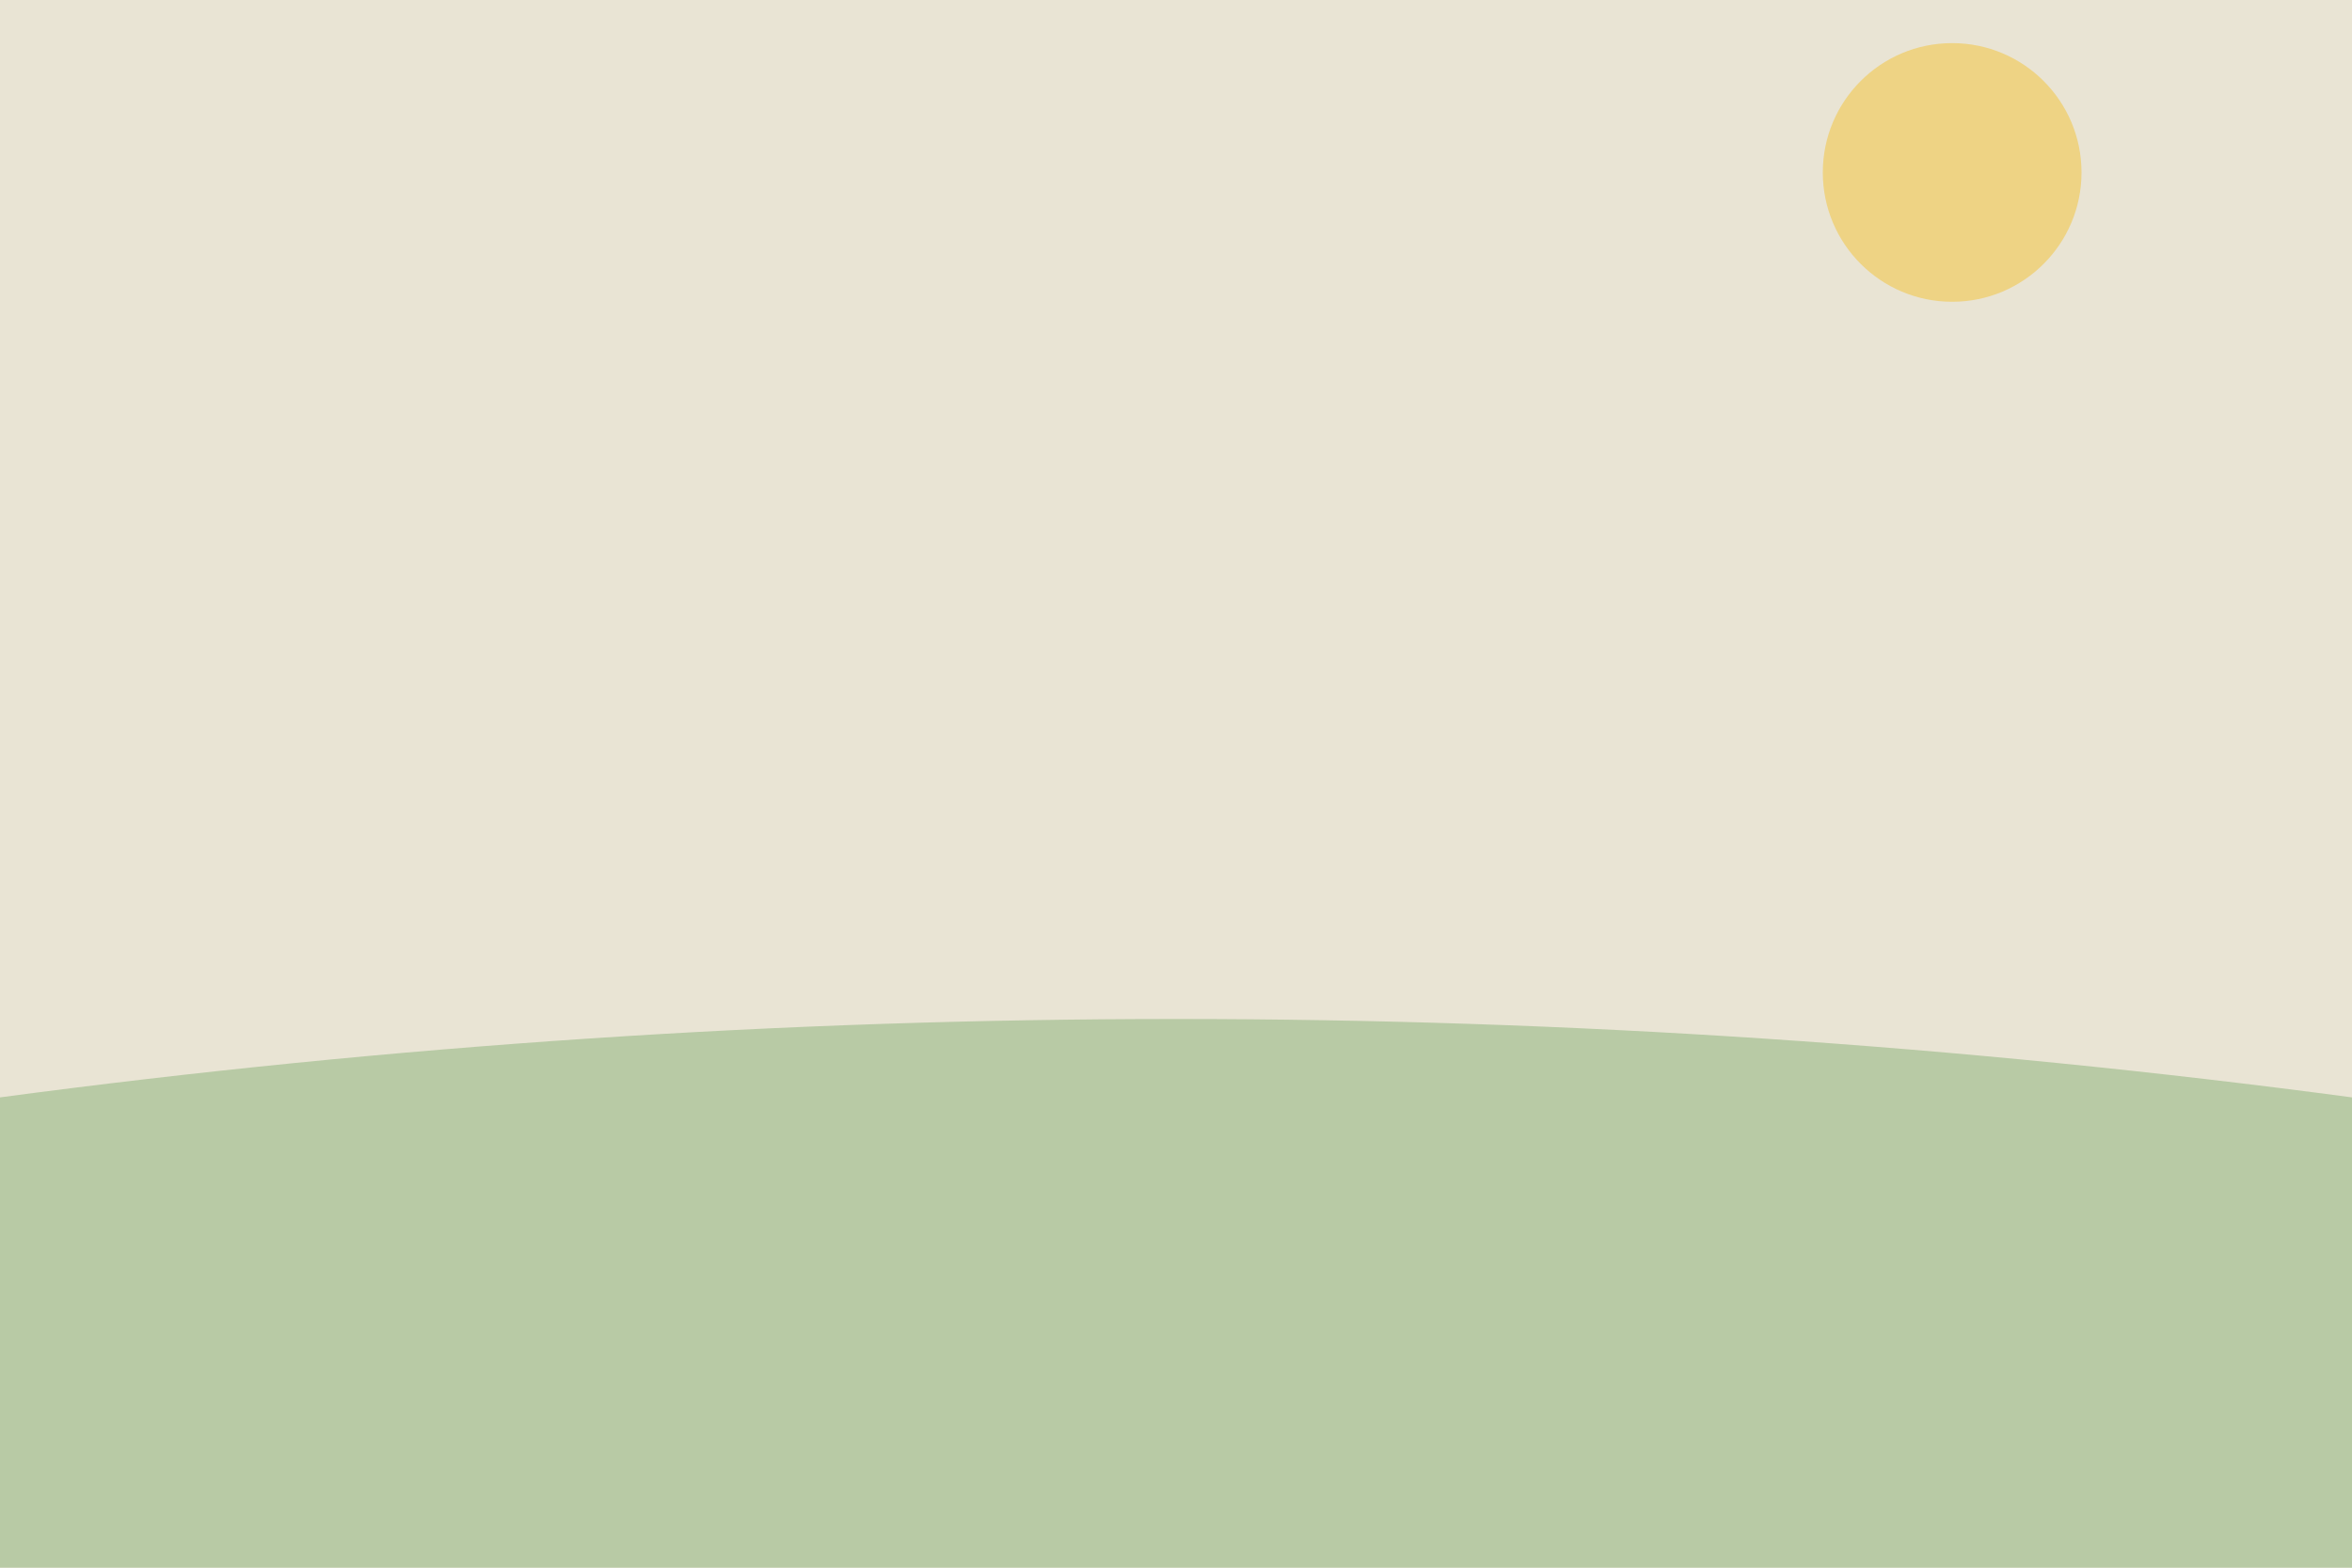
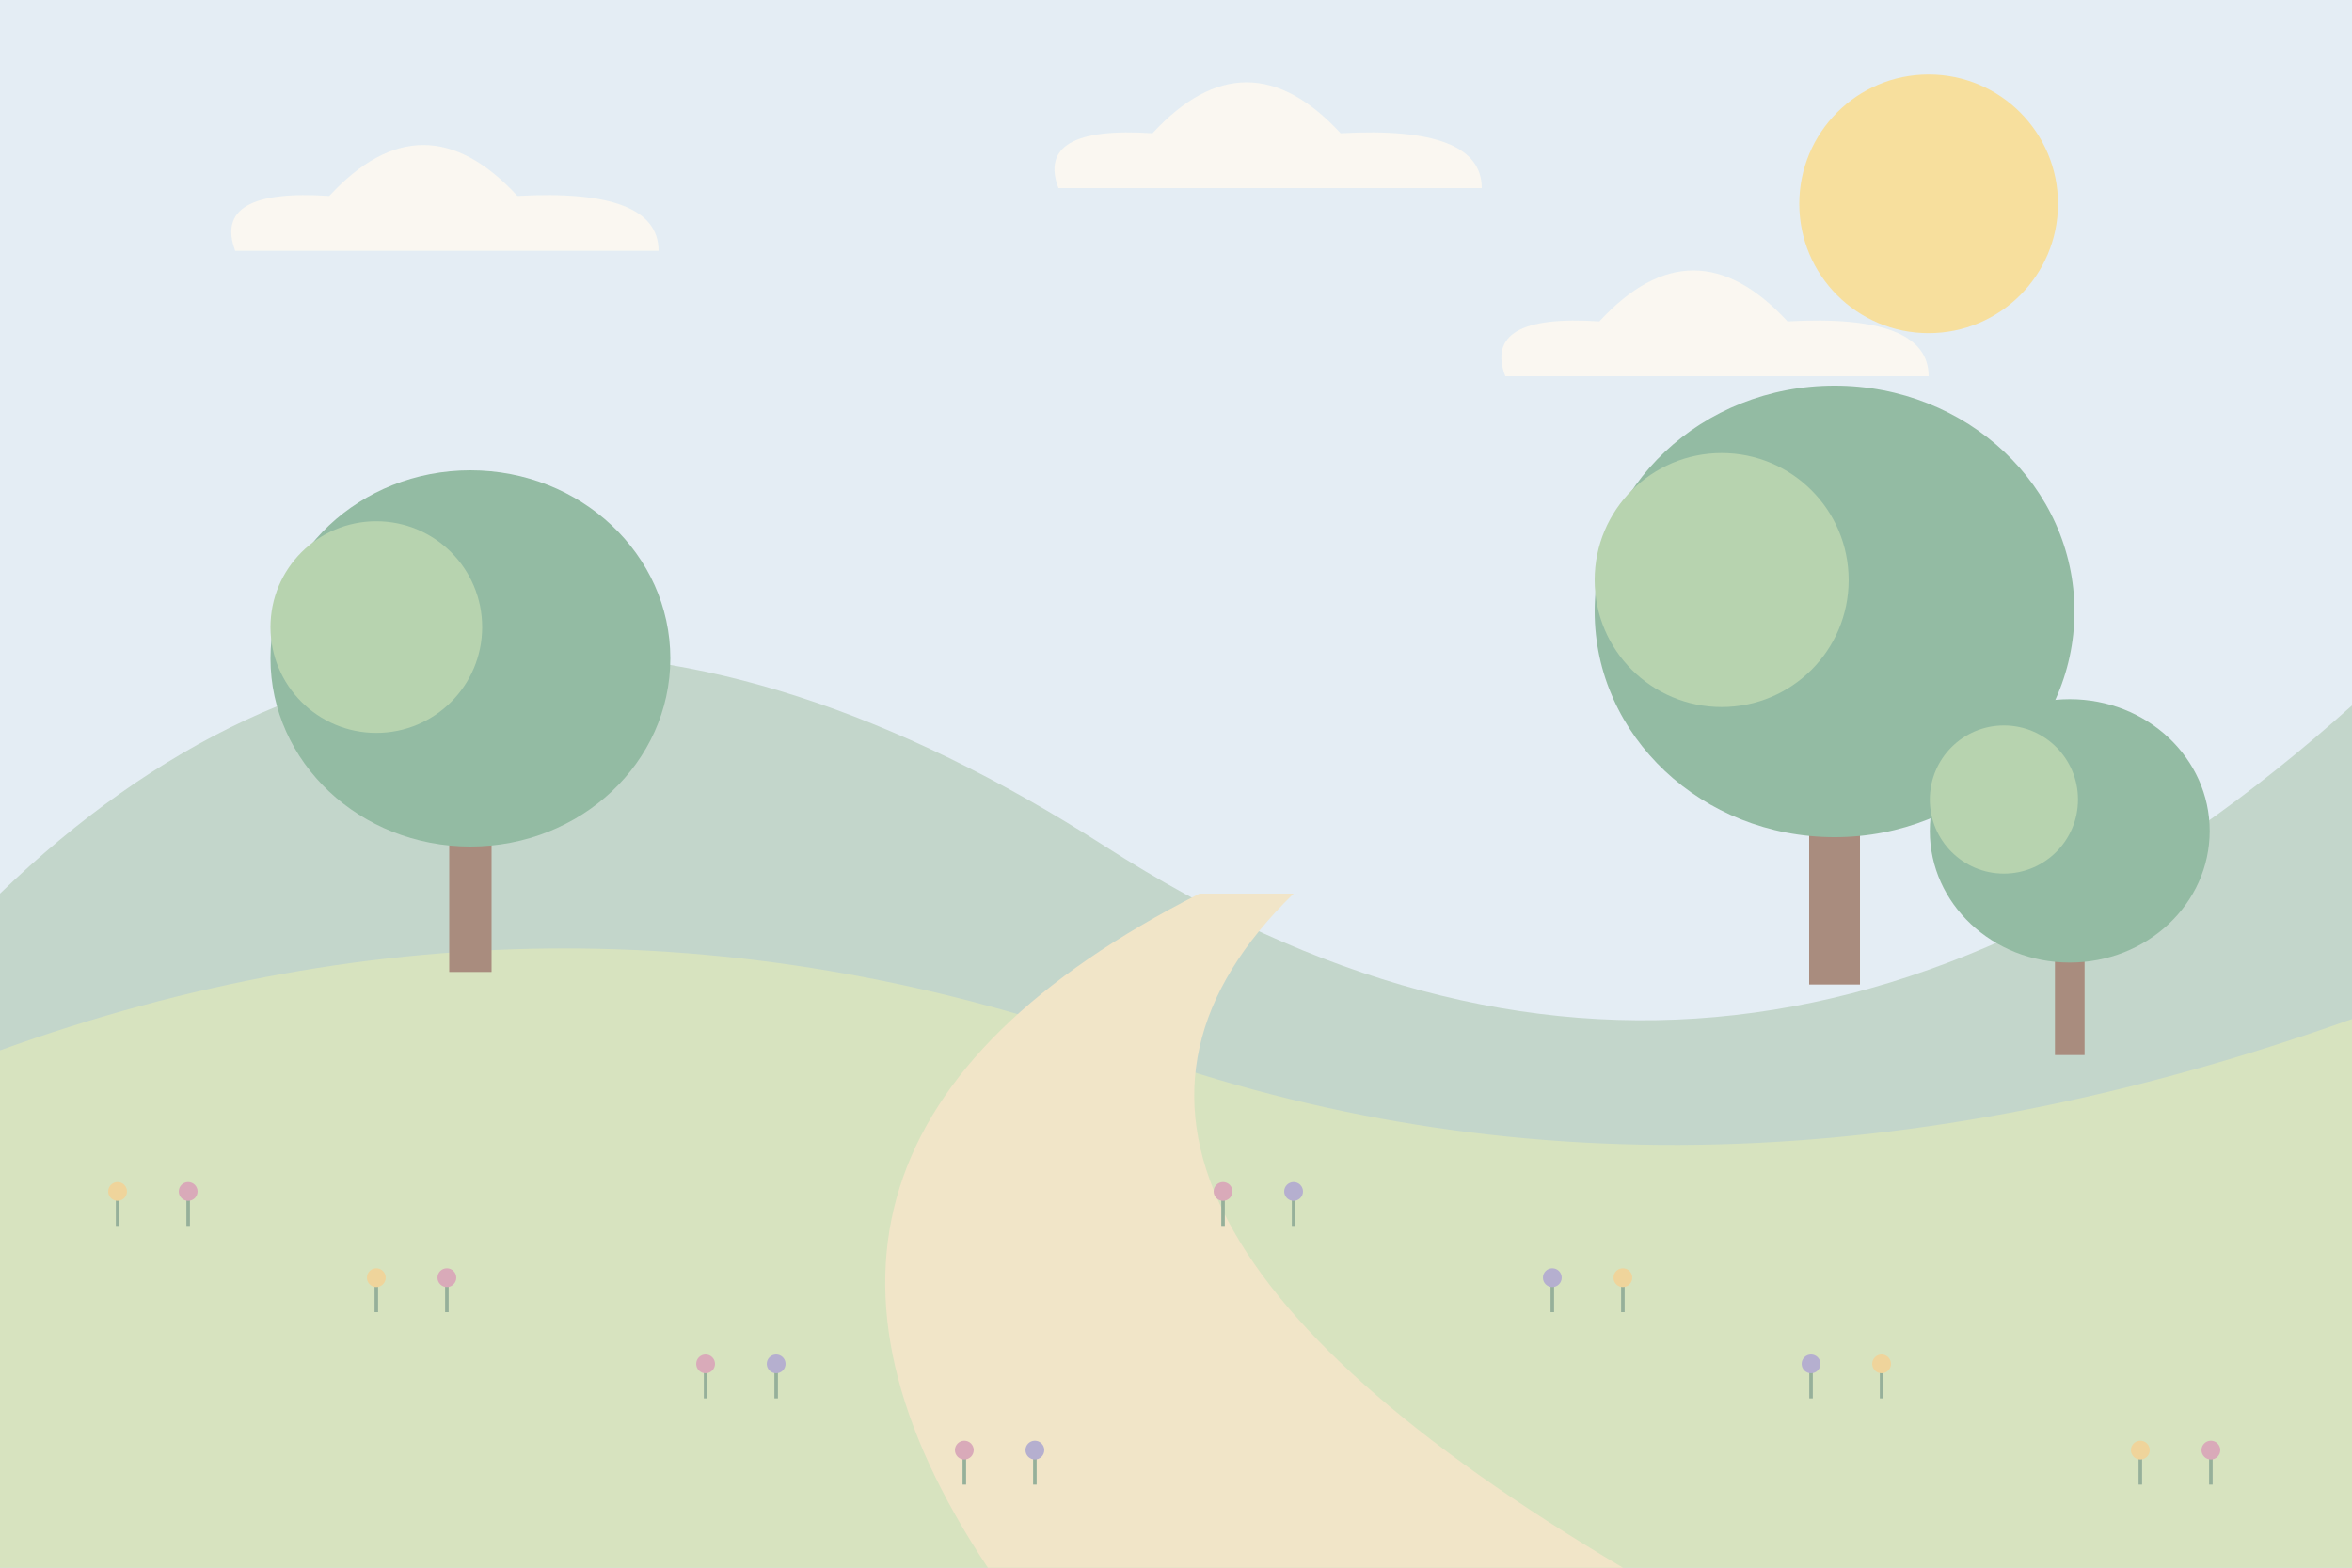
- <svg xmlns="http://www.w3.org/2000/svg" width="1536" height="1024">
-   <rect width="100%" height="100%" fill="#e9e4d4" />
-   <path d="M0 716.8 Q768 614.4 1536 716.8 V1024 H0Z" fill="#b8caa5" />
-   <circle cx="1274.88" cy="112.64" r="84.48" fill="#eed384" />
+ <svg xmlns="http://www.w3.org/2000/svg" width="1536" height="1024" viewBox="0 0 1536 1024">
+   <rect width="1536" height="1024" fill="#e4edf4" />
+   <circle cx="1259.52" cy="133.12" r="84.48" fill="#f7df9d" />
+   <path d="M153.6 163.84 Q138.24 122.88 215.04 128.0 Q276.48 61.44 337.92 128.0 Q430.08 122.88 430.08 163.84 Z" fill="#fffaf0" opacity=".8" />
+   <path d="M691.2 122.88 Q675.84 81.92 752.64 87.04 Q814.08 20.48 875.52 87.04 Q967.68 81.92 967.68 122.88 Z" fill="#fffaf0" opacity=".8" />
+   <path d="M983.04 245.76 Q967.68 204.8 1044.48 209.92 Q1105.92 143.36 1167.36 209.92 Q1259.52 204.8 1259.52 245.76 Z" fill="#fffaf0" opacity=".8" />
+   <path d="M0 583.68 Q307.2 286.72 721.92 552.96 T1536 460.8 V1024 H0Z" fill="#c3d6cb" />
+   <path d="M0 686.08 Q368.64 552.96 737.28 686.08 T1536 665.6 V1024 H0Z" fill="#d7e3bf" />
+   <path d="M645.12 1024 Q460.8 747.52 783.36 583.68 L844.8 583.68 Q645.12 778.24 1059.84 1024" fill="#f1e5c8" />
+   <path d="M307.2 440.32 v194.56" stroke="#a98c7e" stroke-width="27.65" />
+   <ellipse cx="307.2" cy="430.08" rx="130.56" ry="122.88" fill="#93bba3" />
+   <circle cx="245.76" cy="409.6" r="69.12" fill="#b7d3af" />
+   <path d="M1198.08 409.6 v233.47" stroke="#a98c7e" stroke-width="33.18" />
+   <ellipse cx="1198.08" cy="399.36" rx="156.67" ry="147.46" fill="#93bba3" />
+   <circle cx="1124.35" cy="378.88" r="82.94" fill="#b7d3af" />
+   <path d="M1351.68 552.96 v136.19" stroke="#a98c7e" stroke-width="19.35" />
+   <ellipse cx="1351.68" cy="542.72" rx="91.39" ry="86.02" fill="#93bba3" />
+   <circle cx="1308.67" cy="522.24" r="48.38" fill="#b7d3af" />
+   <path d="M798.72 778.24 v22.53" stroke="#96b09a" stroke-width="2.3" />
+   <circle cx="798.72" cy="778.24" r="6.14" fill="#d9aab9" />
+   <path d="M245.76 834.56 v22.53" stroke="#96b09a" stroke-width="2.3" />
+   <circle cx="245.76" cy="834.56" r="6.14" fill="#efd49b" />
+   <path d="M1182.72 890.88 v22.53" stroke="#96b09a" stroke-width="2.3" />
+   <circle cx="1182.72" cy="890.88" r="6.14" fill="#b5afcf" />
+   <path d="M629.76 947.2 v22.53" stroke="#96b09a" stroke-width="2.3" />
+   <circle cx="629.76" cy="947.2" r="6.14" fill="#d9aab9" />
+   <path d="M76.8 778.24 v22.53" stroke="#96b09a" stroke-width="2.3" />
+   <circle cx="76.8" cy="778.24" r="6.14" fill="#efd49b" />
+   <path d="M1013.76 834.56 v22.53" stroke="#96b09a" stroke-width="2.3" />
+   <circle cx="1013.76" cy="834.56" r="6.14" fill="#b5afcf" />
+   <path d="M460.8 890.88 v22.53" stroke="#96b09a" stroke-width="2.3" />
+   <circle cx="460.8" cy="890.88" r="6.14" fill="#d9aab9" />
+   <path d="M1397.76 947.2 v22.53" stroke="#96b09a" stroke-width="2.3" />
+   <circle cx="1397.76" cy="947.2" r="6.14" fill="#efd49b" />
+   <path d="M844.8 778.24 v22.53" stroke="#96b09a" stroke-width="2.3" />
+   <circle cx="844.8" cy="778.24" r="6.14" fill="#b5afcf" />
+   <path d="M291.84 834.56 v22.53" stroke="#96b09a" stroke-width="2.3" />
+   <circle cx="291.84" cy="834.56" r="6.14" fill="#d9aab9" />
+   <path d="M1228.8 890.88 v22.53" stroke="#96b09a" stroke-width="2.3" />
+   <circle cx="1228.8" cy="890.88" r="6.14" fill="#efd49b" />
+   <path d="M675.84 947.2 v22.53" stroke="#96b09a" stroke-width="2.3" />
+   <circle cx="675.84" cy="947.2" r="6.14" fill="#b5afcf" />
+   <path d="M122.88 778.24 v22.53" stroke="#96b09a" stroke-width="2.3" />
+   <circle cx="122.88" cy="778.24" r="6.14" fill="#d9aab9" />
+   <path d="M1059.84 834.56 v22.53" stroke="#96b09a" stroke-width="2.3" />
+   <circle cx="1059.84" cy="834.56" r="6.14" fill="#efd49b" />
+   <path d="M506.88 890.88 v22.53" stroke="#96b09a" stroke-width="2.3" />
+   <circle cx="506.88" cy="890.88" r="6.14" fill="#b5afcf" />
+   <path d="M1443.84 947.2 v22.53" stroke="#96b09a" stroke-width="2.3" />
+   <circle cx="1443.84" cy="947.2" r="6.14" fill="#d9aab9" />
</svg>
